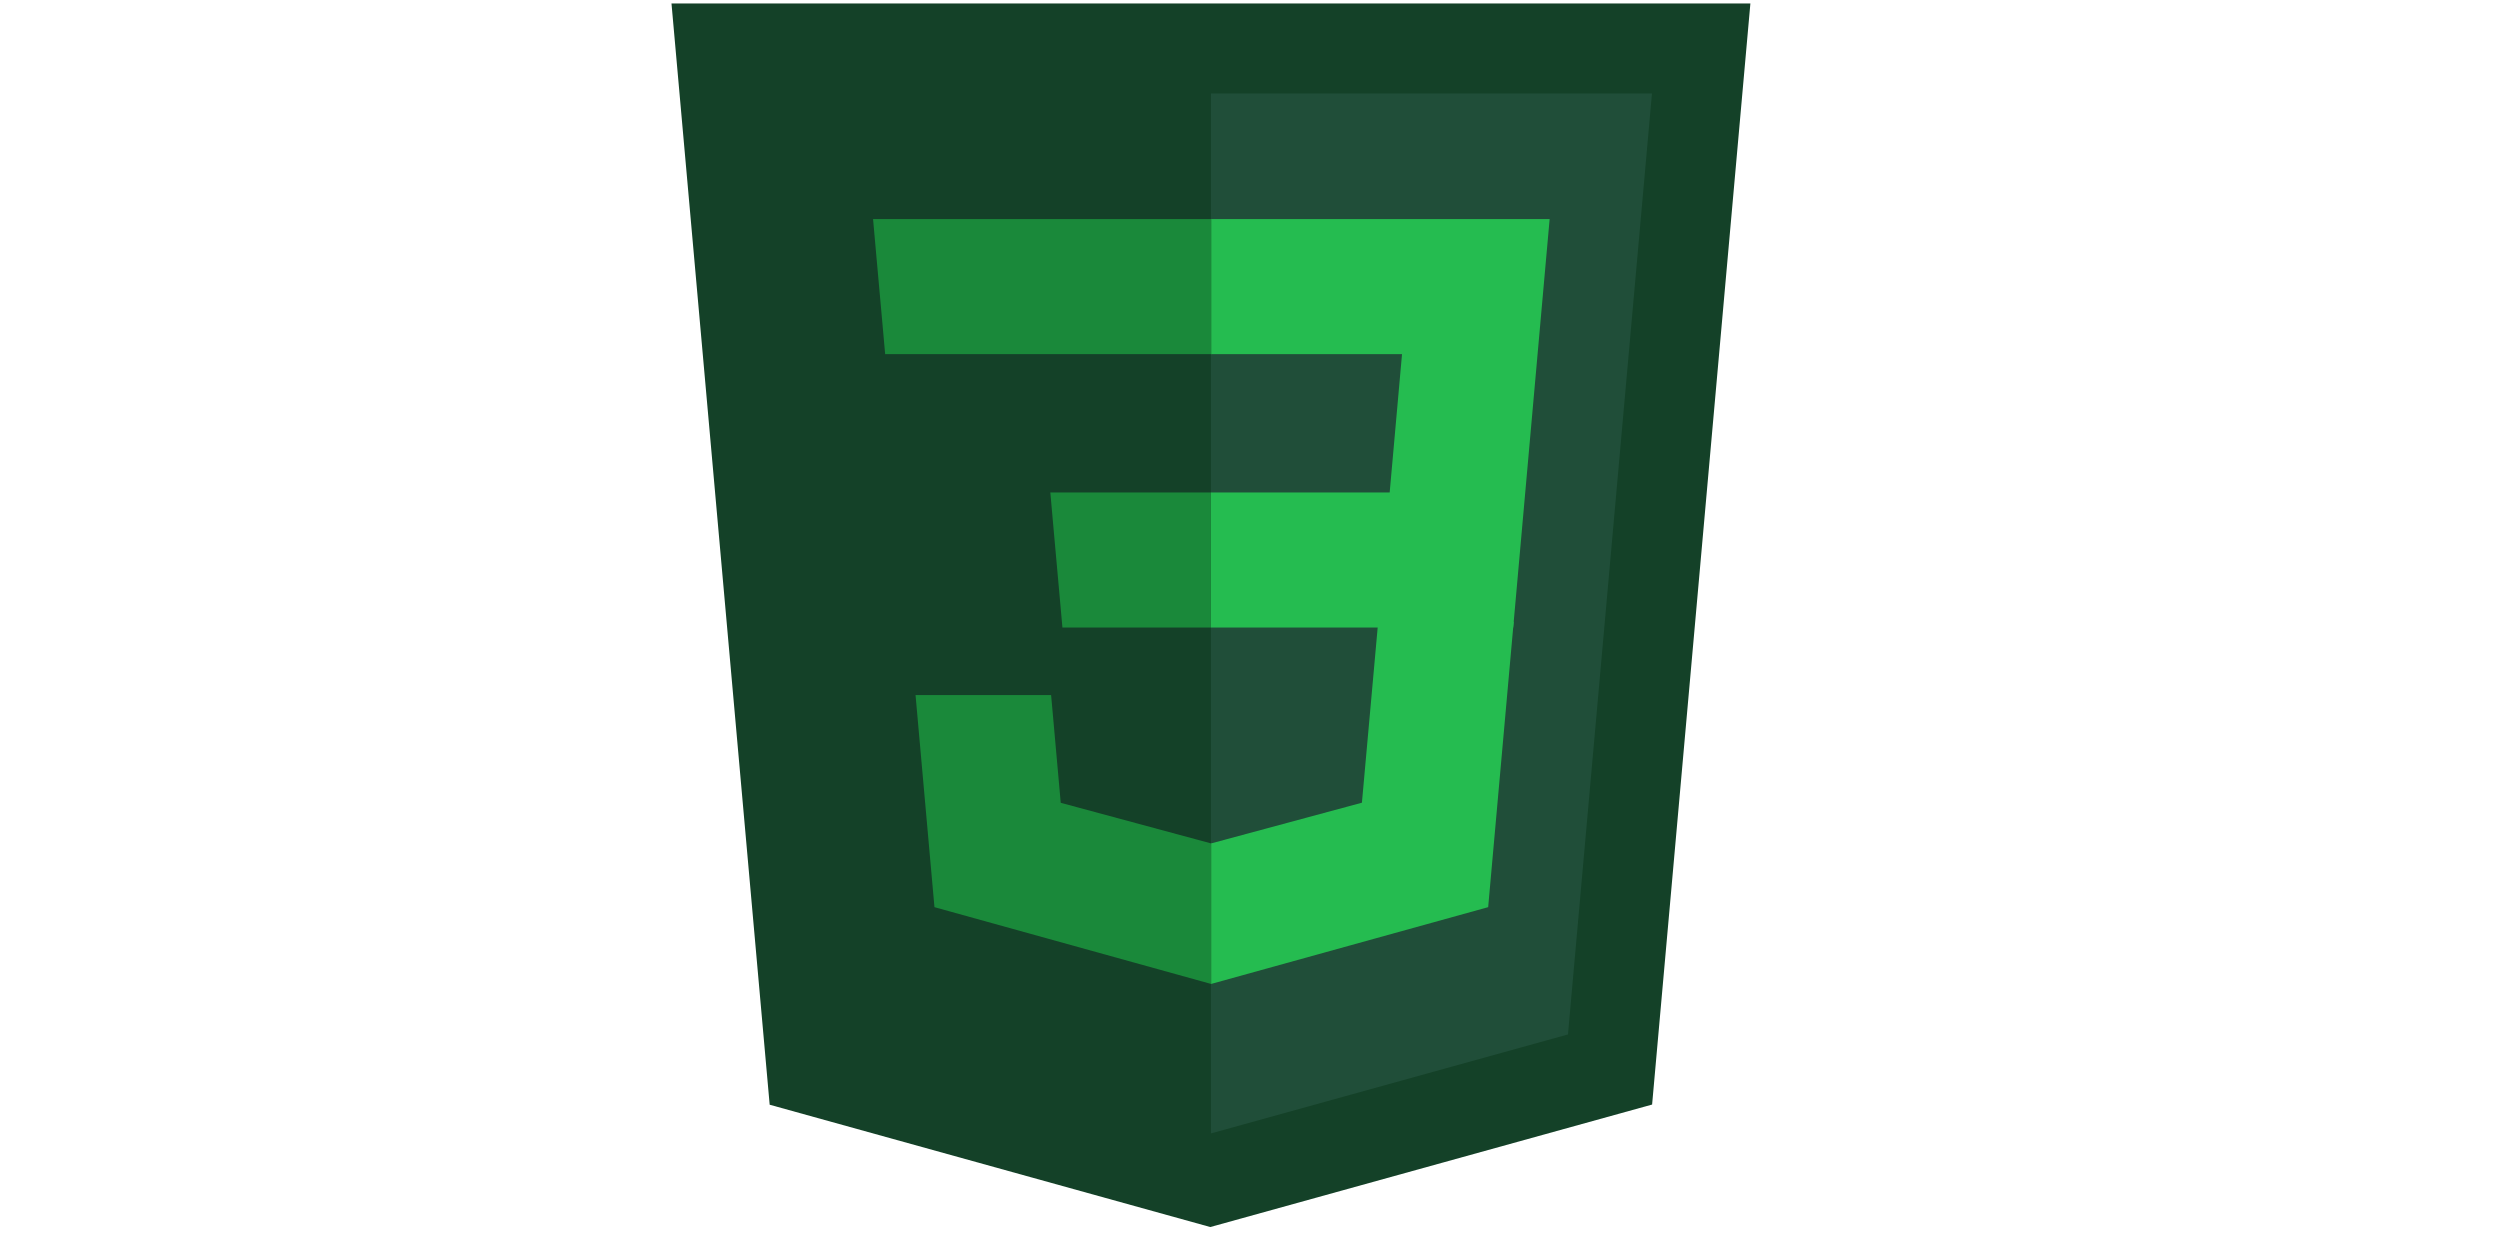
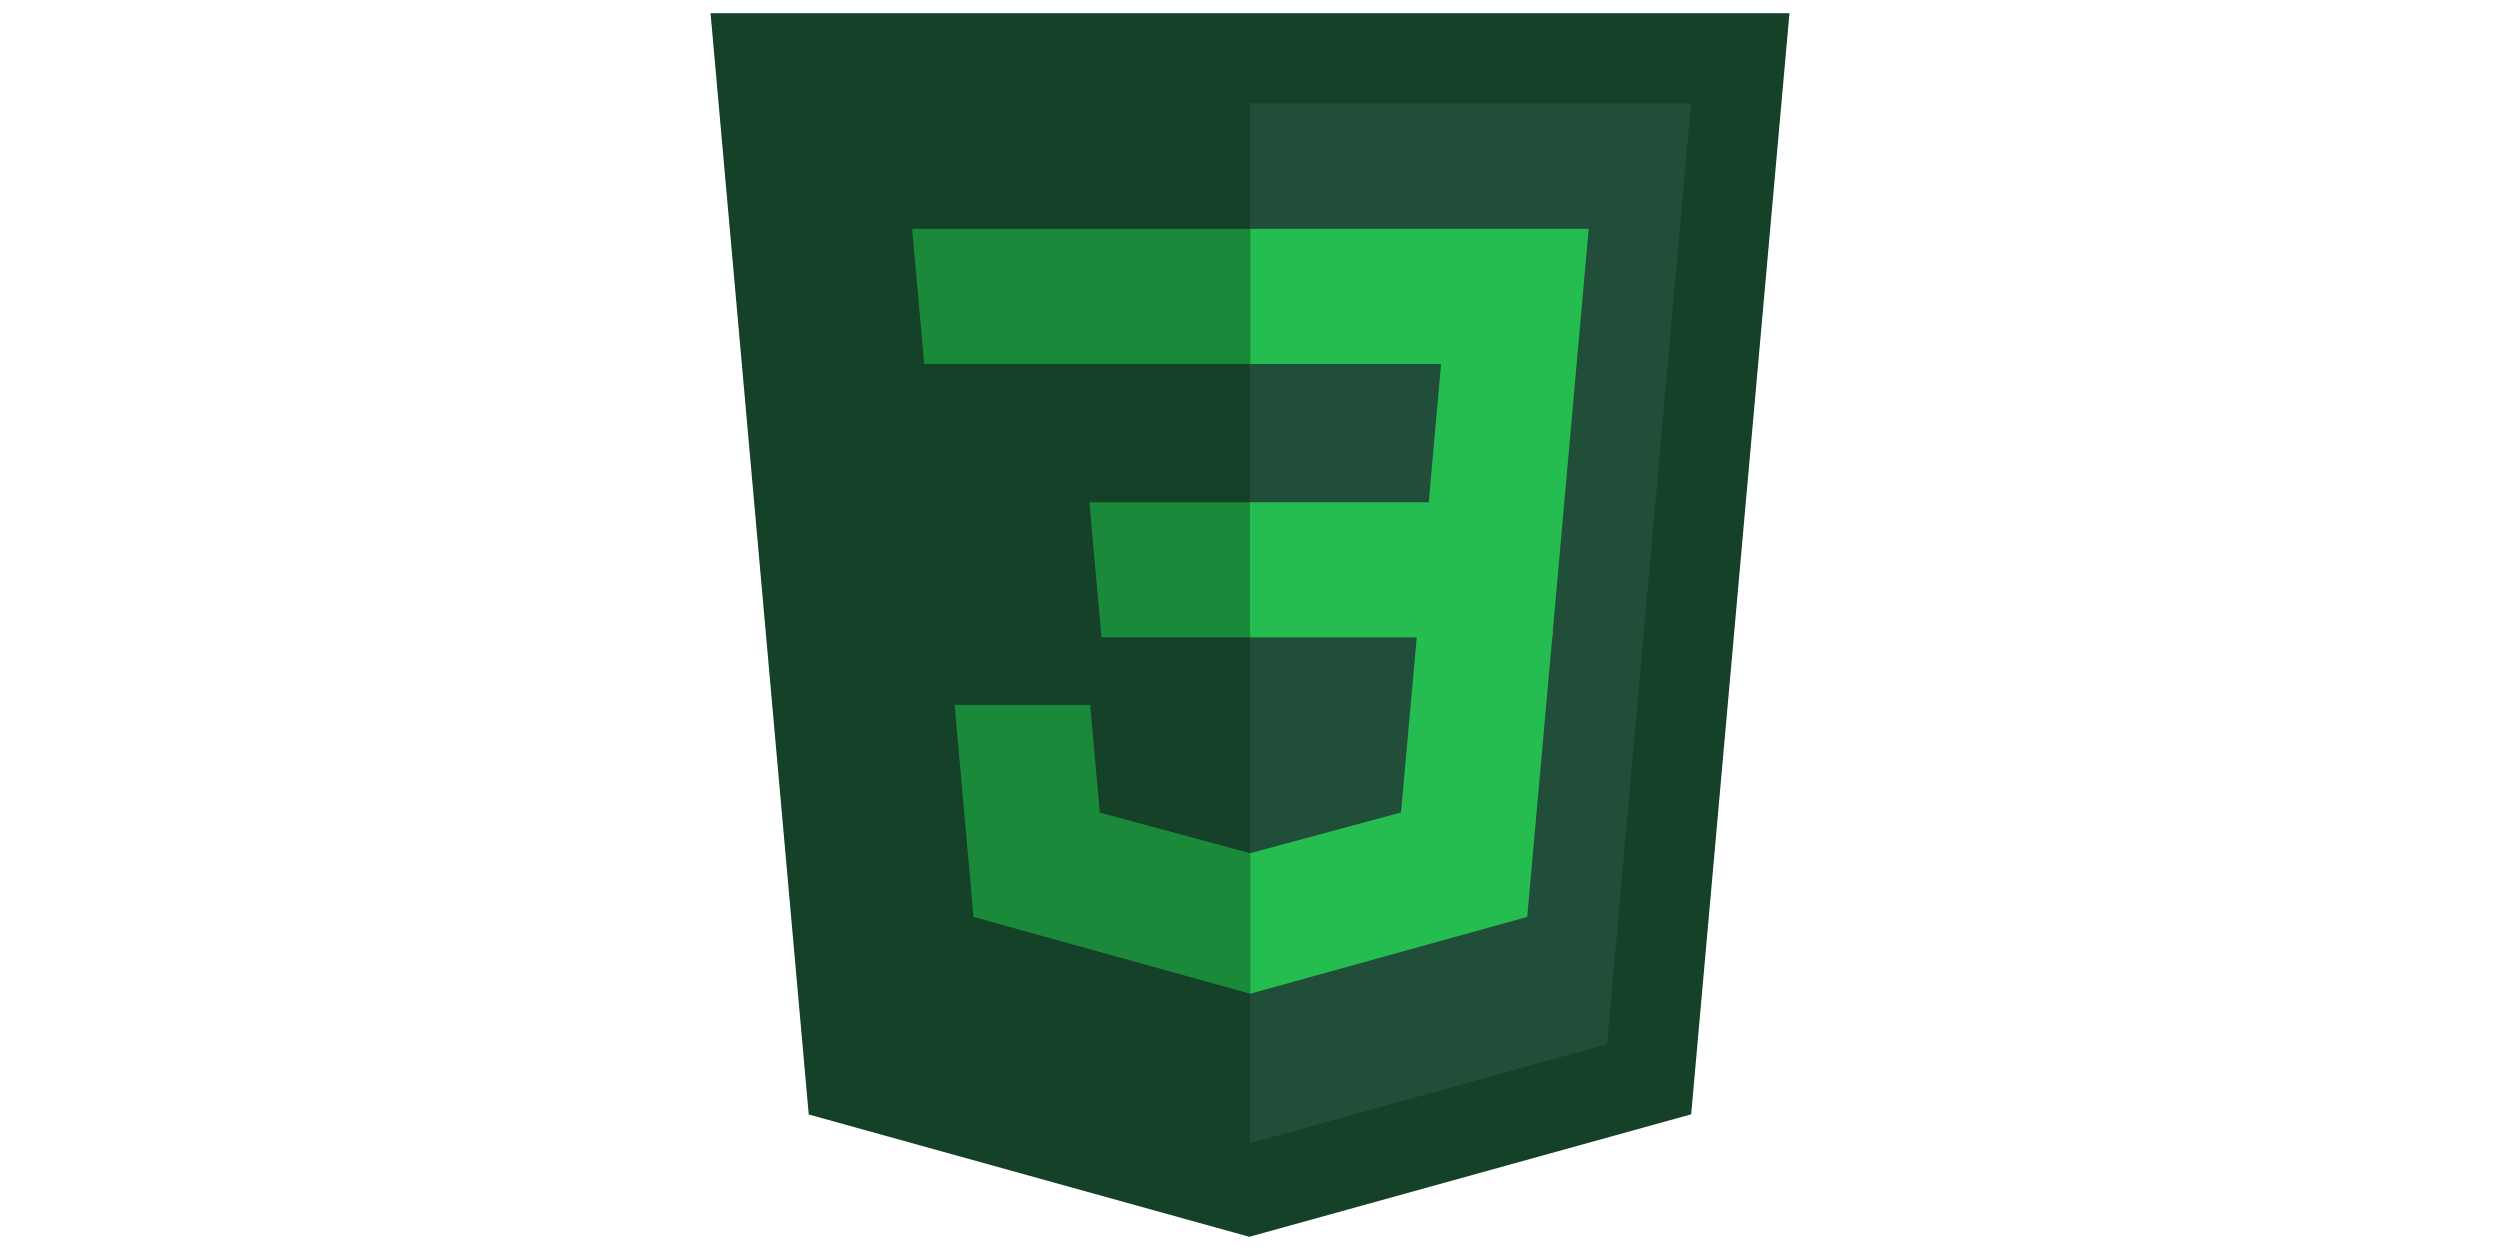
- <svg xmlns="http://www.w3.org/2000/svg" width="300" height="150" preserveAspectRatio="xMinYMin meet" viewBox="-60 1 128 128">
+ <svg xmlns="http://www.w3.org/2000/svg" width="300" height="150" preserveAspectRatio="xMinYMin meet" viewBox="-64 0 128 128">
  <path fill="#144128" d="M18.814 114.123l-10.054-112.771h110.48l-10.064 112.754-45.243 12.543-45.119-12.526z" />
  <path fill="#204e39" d="M64.001 117.062l36.559-10.136 8.601-96.354h-45.16v106.49z" />
  <path fill="#25bc50" d="M64.001 51.429h18.302l1.264-14.163h-19.566v-13.831h34.682l-.332 3.711-3.4 38.114h-30.95v-13.831z" />
  <path fill="#1a893a" d="M64.083 87.349l-.061.018-15.403-4.159-.985-11.031h-13.882l1.937 21.717 28.331 7.863.063-.018v-14.39z" />
  <path fill="#25bc50" d="M81.127 64.675l-1.666 18.522-15.426 4.164v14.39l28.354-7.858.208-2.337 2.406-26.881h-13.876z" />
  <path fill="#1a893a" d="M64.048 23.435v13.831h-33.408l-.277-3.108-.63-7.012-.331-3.711h34.646zM64.001 51.431v13.831h-15.209l-.277-3.108-.631-7.012-.33-3.711h16.447z" />
</svg>
